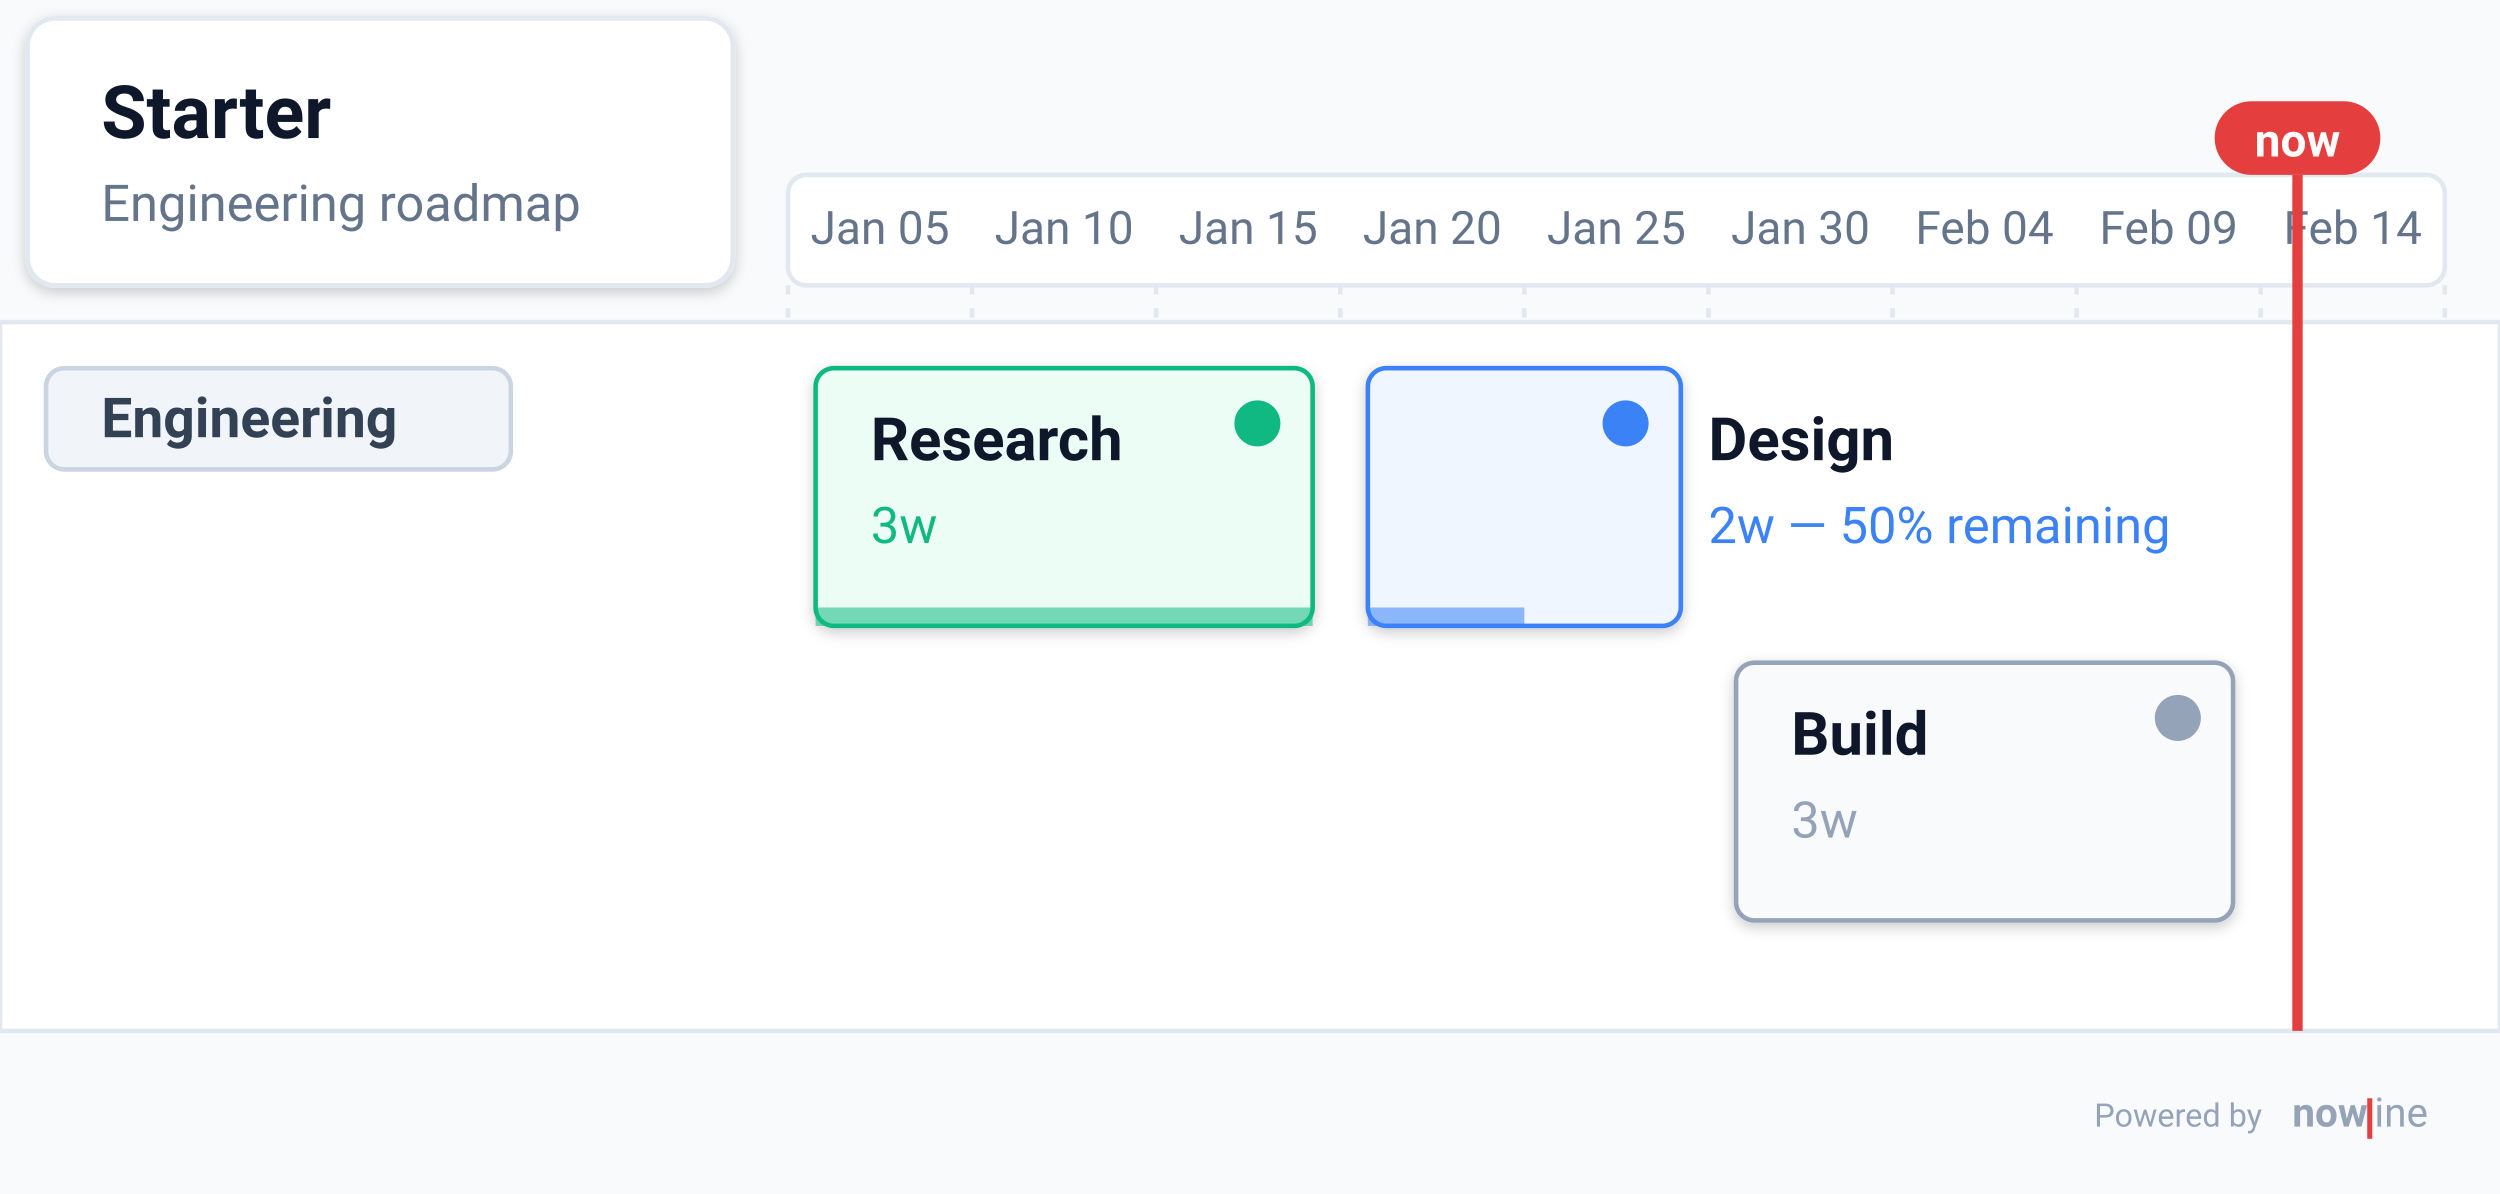
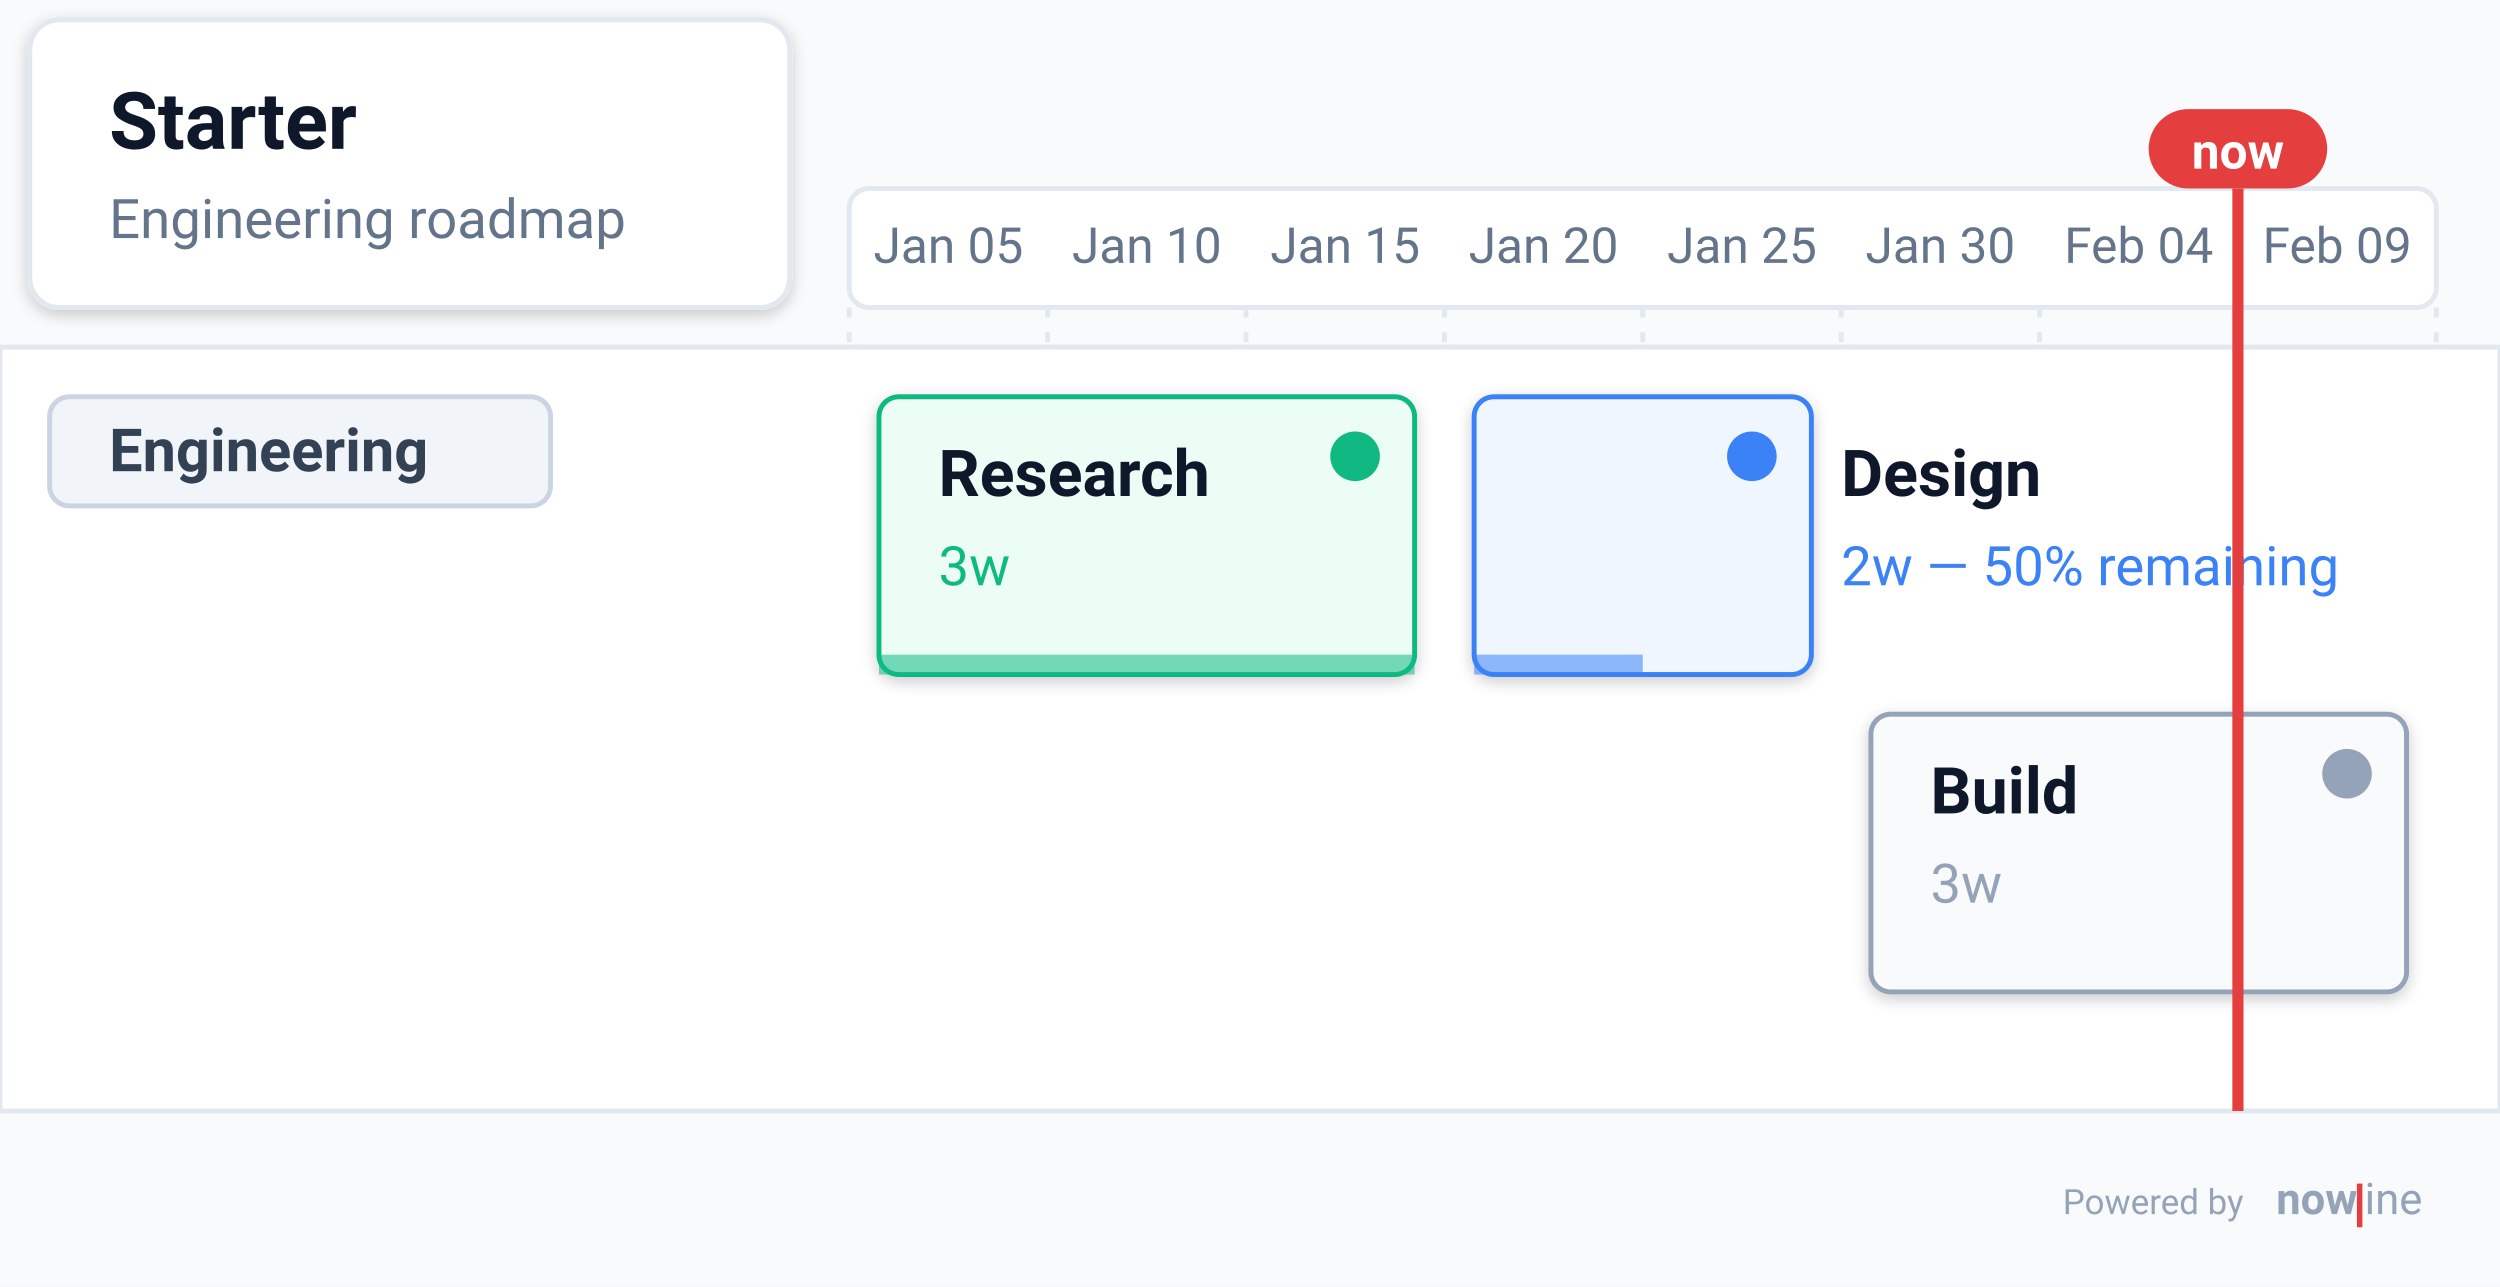
- <svg xmlns="http://www.w3.org/2000/svg" data-generator="nowline" data-theme="light" height="259.44" viewBox="0 0 543.22 259.44" width="543.22">
+ <svg xmlns="http://www.w3.org/2000/svg" data-generator="nowline" data-theme="light" height="259.44" viewBox="0 0 504.06 259.44" width="504.06">
  <defs>
    <filter height="200%" id="nl-0-root-shadow-subtle" width="200%" x="-50%" y="-50%">
      <feGaussianBlur in="SourceAlpha" stdDeviation="1.5" />
      <feOffset dx="0" dy="1" result="offsetblur" />
      <feComponentTransfer>
        <feFuncA type="linear" slope="0.2" />
      </feComponentTransfer>
      <feMerge>
        <feMergeNode />
        <feMergeNode in="SourceGraphic" />
      </feMerge>
    </filter>
    <filter height="200%" id="nl-0-root-shadow-fuzzy" width="200%" x="-50%" y="-50%">
      <feGaussianBlur in="SourceAlpha" stdDeviation="5" />
      <feOffset dx="0" dy="3" result="offsetblur" />
      <feComponentTransfer>
        <feFuncA type="linear" slope="0.3" />
      </feComponentTransfer>
      <feMerge>
        <feMergeNode />
        <feMergeNode in="SourceGraphic" />
      </feMerge>
    </filter>
    <filter height="200%" id="nl-0-root-shadow-hard" width="200%" x="-50%" y="-50%">
      <feGaussianBlur in="SourceAlpha" stdDeviation="0" />
      <feOffset dx="2" dy="2" result="offsetblur" />
      <feComponentTransfer>
        <feFuncA type="linear" slope="0.45" />
      </feComponentTransfer>
      <feMerge>
        <feMergeNode />
        <feMergeNode in="SourceGraphic" />
      </feMerge>
    </filter>
    <marker id="nl-arrow" viewBox="0 0 10 10" refX="9" refY="5" markerWidth="7" markerHeight="7" orient="auto">
      <path d="M 0 0 L 10 5 L 0 10 z" fill="#475569" />
    </marker>
    <marker id="nl-arrow-light" viewBox="0 0 10 10" refX="9" refY="5" markerWidth="7" markerHeight="7" orient="auto">
      <path d="M 0 0 L 10 5 L 0 10 z" fill="#94a3b8" />
    </marker>
    <marker id="nl-arrow-dark" viewBox="0 0 10 10" refX="9" refY="5" markerWidth="7" markerHeight="7" orient="auto">
      <path d="M 0 0 L 10 5 L 0 10 z" fill="#0f172a" />
    </marker>
  </defs>
-   <rect fill="#f8fafc" height="259.44" width="543.22" x="0" y="0" />
+   <rect fill="#f8fafc" height="259.44" width="504.06" x="0" y="0" />
  <g data-layer="timeline">
-     <rect fill="#ffffff" height="24" rx="4" ry="4" stroke="#e2e8f0" stroke-width="1" width="360" x="171.22" y="38" />
+     <rect fill="#ffffff" height="24" rx="4" ry="4" stroke="#e2e8f0" stroke-width="1" width="320" x="171.22" y="38" />
    <text fill="#64748b" font-family="system-ui, -apple-system, &quot;Segoe UI&quot;, Roboto, sans-serif" font-size="10" text-anchor="middle" x="191.22" y="53">Jan 05</text>
    <line stroke="#e2e8f0" stroke-dasharray="2 3" stroke-width="1" x1="171.22" x2="171.22" y1="62" y2="224" />
    <text fill="#64748b" font-family="system-ui, -apple-system, &quot;Segoe UI&quot;, Roboto, sans-serif" font-size="10" text-anchor="middle" x="231.22" y="53">Jan 10</text>
    <line stroke="#e2e8f0" stroke-dasharray="2 3" stroke-width="1" x1="211.22" x2="211.22" y1="62" y2="224" />
    <text fill="#64748b" font-family="system-ui, -apple-system, &quot;Segoe UI&quot;, Roboto, sans-serif" font-size="10" text-anchor="middle" x="271.22" y="53">Jan 15</text>
    <line stroke="#e2e8f0" stroke-dasharray="2 3" stroke-width="1" x1="251.22" x2="251.22" y1="62" y2="224" />
    <text fill="#64748b" font-family="system-ui, -apple-system, &quot;Segoe UI&quot;, Roboto, sans-serif" font-size="10" text-anchor="middle" x="311.22" y="53">Jan 20</text>
    <line stroke="#e2e8f0" stroke-dasharray="2 3" stroke-width="1" x1="291.22" x2="291.22" y1="62" y2="224" />
    <text fill="#64748b" font-family="system-ui, -apple-system, &quot;Segoe UI&quot;, Roboto, sans-serif" font-size="10" text-anchor="middle" x="351.22" y="53">Jan 25</text>
    <line stroke="#e2e8f0" stroke-dasharray="2 3" stroke-width="1" x1="331.22" x2="331.22" y1="62" y2="224" />
    <text fill="#64748b" font-family="system-ui, -apple-system, &quot;Segoe UI&quot;, Roboto, sans-serif" font-size="10" text-anchor="middle" x="391.22" y="53">Jan 30</text>
    <line stroke="#e2e8f0" stroke-dasharray="2 3" stroke-width="1" x1="371.22" x2="371.22" y1="62" y2="224" />
    <text fill="#64748b" font-family="system-ui, -apple-system, &quot;Segoe UI&quot;, Roboto, sans-serif" font-size="10" text-anchor="middle" x="431.22" y="53">Feb 04</text>
    <line stroke="#e2e8f0" stroke-dasharray="2 3" stroke-width="1" x1="411.22" x2="411.22" y1="62" y2="224" />
    <text fill="#64748b" font-family="system-ui, -apple-system, &quot;Segoe UI&quot;, Roboto, sans-serif" font-size="10" text-anchor="middle" x="471.22" y="53">Feb 09</text>
    <line stroke="#e2e8f0" stroke-dasharray="2 3" stroke-width="1" x1="451.22" x2="451.22" y1="62" y2="224" />
-     <text fill="#64748b" font-family="system-ui, -apple-system, &quot;Segoe UI&quot;, Roboto, sans-serif" font-size="10" text-anchor="middle" x="511.22" y="53">Feb 14</text>
    <line stroke="#e2e8f0" stroke-dasharray="2 3" stroke-width="1" x1="491.22" x2="491.22" y1="62" y2="224" />
-     <line stroke="#e2e8f0" stroke-dasharray="2 3" stroke-width="1" x1="531.22" x2="531.22" y1="62" y2="224" />
  </g>
  <g data-id="engineering" data-layer="swimlane">
-     <rect fill="#ffffff" height="154" stroke="#e2e8f0" stroke-width="1" width="543.22" x="0" y="70" />
+     <rect fill="#ffffff" height="154" stroke="#e2e8f0" stroke-width="1" width="504.06" x="0" y="70" />
    <rect fill="#f1f5f9" height="22" rx="4" ry="4" stroke="#cbd5e1" stroke-width="1" width="101" x="10" y="80" />
    <text fill="#334155" font-family="system-ui, -apple-system, &quot;Segoe UI&quot;, Roboto, sans-serif" font-size="12" font-weight="600" x="22" y="95">Engineering</text>
    <g data-id="research" data-layer="item">
      <rect fill="#ecfdf5" filter="url(#nl-0-root-shadow-subtle)" height="56" rx="4" ry="4" stroke="#10b981" stroke-width="1" width="108" x="177.22" y="80" />
      <rect fill="#10b981" height="4" opacity="0.55" width="108" x="177.22" y="132" />
      <circle cx="273.22" cy="92" fill="#10b981" r="5" />
      <text fill="#0f172a" font-family="system-ui, -apple-system, &quot;Segoe UI&quot;, Roboto, sans-serif" font-size="13" font-weight="600" x="189.22" y="100">Research</text>
      <text fill="#10b981" font-family="system-ui, -apple-system, &quot;Segoe UI&quot;, Roboto, sans-serif" font-size="11" x="189.22" y="118">3w</text>
    </g>
    <g data-id="design" data-layer="item">
      <rect fill="#eff6ff" filter="url(#nl-0-root-shadow-subtle)" height="56" rx="4" ry="4" stroke="#3b82f6" stroke-width="1" width="68" x="297.22" y="80" />
      <rect fill="#3b82f6" height="4" opacity="0.55" width="34" x="297.22" y="132" />
      <circle cx="353.22" cy="92" fill="#3b82f6" r="5" />
      <text fill="#0f172a" font-family="system-ui, -apple-system, &quot;Segoe UI&quot;, Roboto, sans-serif" font-size="13" font-weight="600" x="371.22" y="100">Design</text>
      <text fill="#3b82f6" font-family="system-ui, -apple-system, &quot;Segoe UI&quot;, Roboto, sans-serif" font-size="11" x="371.22" y="118">2w — 50% remaining</text>
    </g>
    <g data-id="build" data-layer="item">
      <rect fill="#f8fafc" filter="url(#nl-0-root-shadow-subtle)" height="56" rx="4" ry="4" stroke="#94a3b8" stroke-width="1" width="108" x="377.22" y="144" />
      <circle cx="473.22" cy="156" fill="#94a3b8" r="5" />
      <text fill="#0f172a" font-family="system-ui, -apple-system, &quot;Segoe UI&quot;, Roboto, sans-serif" font-size="13" font-weight="600" x="389.22" y="164">Build</text>
      <text fill="#94a3b8" font-family="system-ui, -apple-system, &quot;Segoe UI&quot;, Roboto, sans-serif" font-size="11" x="389.22" y="182">3w</text>
    </g>
  </g>
  <g data-layer="nowline">
-     <line stroke="#e53e3e" stroke-width="2.25" x1="499.22" x2="499.22" y1="38" y2="224" />
-     <rect fill="#e53e3e" height="16" rx="8" ry="8" width="36" x="481.22" y="22" />
-     <text fill="#ffffff" font-family="system-ui, -apple-system, &quot;Segoe UI&quot;, Roboto, sans-serif" font-size="10" font-weight="700" text-anchor="middle" x="499.22" y="34">now</text>
+     <line stroke="#e53e3e" stroke-width="2.25" x1="451.22" x2="451.22" y1="38" y2="224" />
+     <rect fill="#e53e3e" height="16" rx="8" ry="8" width="36" x="433.22" y="22" />
+     <text fill="#ffffff" font-family="system-ui, -apple-system, &quot;Segoe UI&quot;, Roboto, sans-serif" font-size="10" font-weight="700" text-anchor="middle" x="451.22" y="34">now</text>
  </g>
  <g data-id="nl-0-root-header" data-layer="header">
    <rect fill="#ffffff" filter="url(#nl-0-root-shadow-subtle)" height="58" rx="6" ry="6" stroke="#e2e8f0" stroke-width="1" width="153.22" x="6" y="4" />
    <text fill="#0f172a" font-family="system-ui, -apple-system, &quot;Segoe UI&quot;, Roboto, sans-serif" font-size="16" font-weight="600" x="22" y="30">Starter</text>
    <text fill="#64748b" font-family="system-ui, -apple-system, &quot;Segoe UI&quot;, Roboto, sans-serif" font-size="11" x="22" y="48">Engineering roadmap</text>
  </g>
  <a aria-label="Powered by nowline" href="https://nowline.io" rel="noopener" target="_blank">
    <g data-layer="attribution">
-       <g transform="translate(455.06 236) scale(0.22)">
+       <g transform="translate(415.9 236) scale(0.22)">
        <text fill="#94a3b8" font-family="system-ui, -apple-system, &quot;Segoe UI&quot;, Roboto, sans-serif" font-size="32" font-weight="400" x="0" y="40">Powered by</text>
        <text fill="#94a3b8" font-family="system-ui, -apple-system, &quot;Segoe UI&quot;, Roboto, sans-serif" font-size="40" font-weight="700" x="195.6" y="40">now</text>
        <rect fill="#e53e3e" height="40" width="5" x="269.6" y="12" />
        <text fill="#94a3b8" font-family="system-ui, -apple-system, &quot;Segoe UI&quot;, Roboto, sans-serif" font-size="40" font-weight="400" x="276.6" y="40">ine</text>
      </g>
    </g>
  </a>
</svg>
